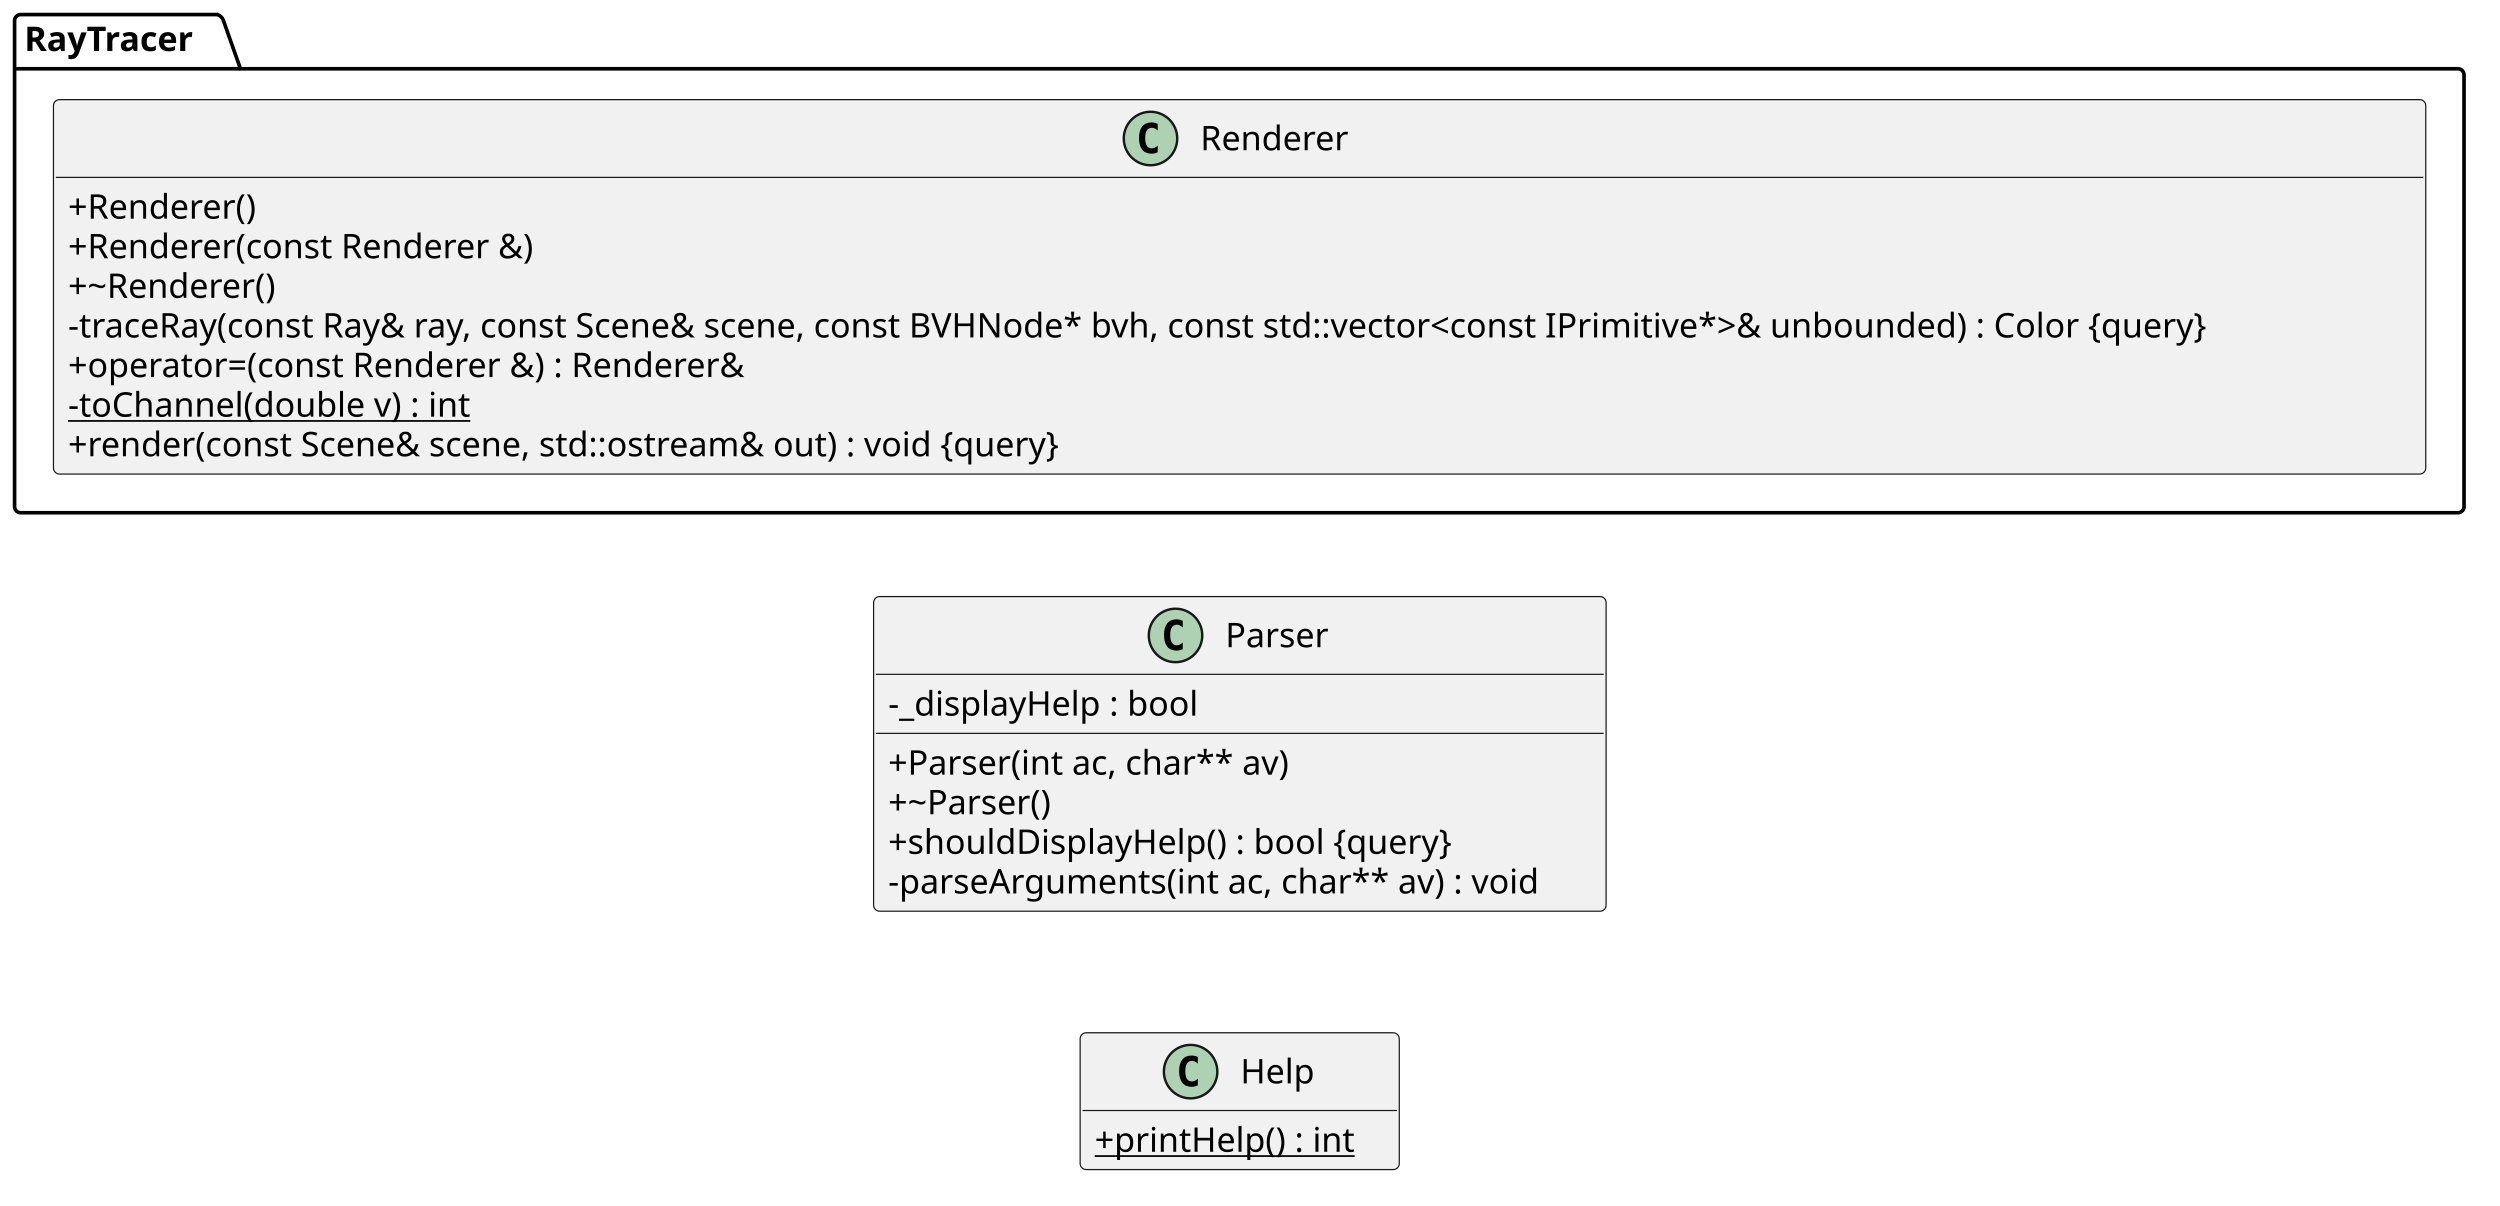
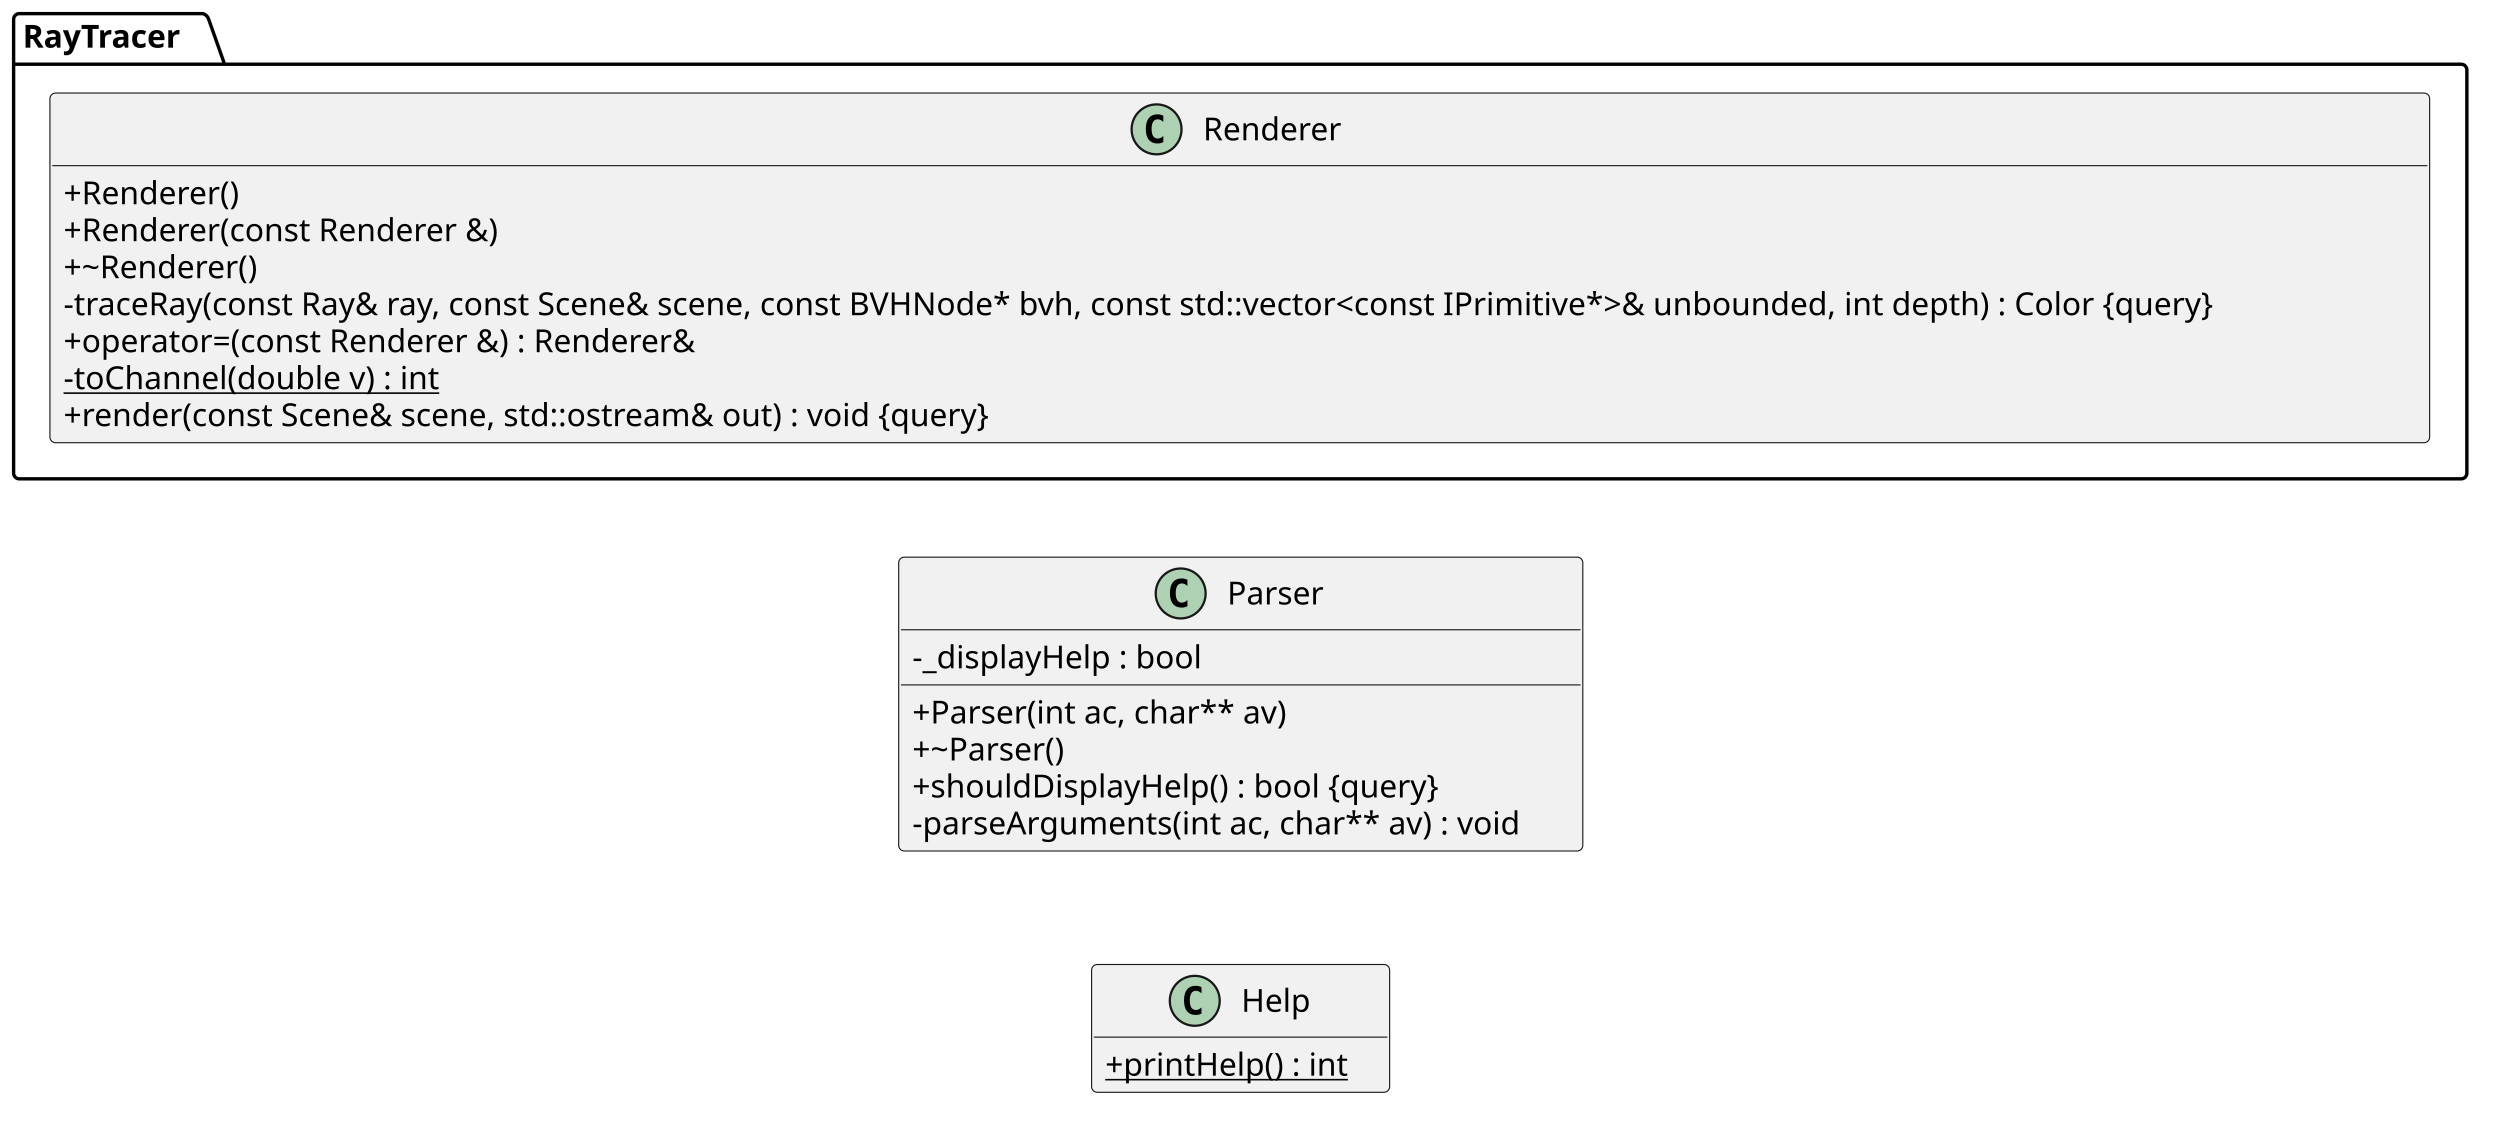
- <svg xmlns="http://www.w3.org/2000/svg" contentStyleType="text/css" data-diagram-type="CLASS" height="620px" preserveAspectRatio="none" style="width:1286px;height:620px;background:#FFFFFF;" version="1.1" viewBox="0 0 1286 620" width="1286.25px" zoomAndPan="magnify">
+ <svg xmlns="http://www.w3.org/2000/svg" contentStyleType="text/css" data-diagram-type="CLASS" height="620px" preserveAspectRatio="none" style="width:1377px;height:620px;background:#FFFFFF;" version="1.1" viewBox="0 0 1377 620" width="1377.5px" zoomAndPan="magnify">
  <defs />
  <g>
    <g class="cluster" data-qualified-name="RayTracer" data-source-line="29" id="ent0004">
-       <path d="M10.625,7.5 L111.816,7.5 A4.688,4.688 0 0 1 114.941,10.625 L123.691,35.371 L1264.375,35.371 A3.125,3.125 0 0 1 1267.5,38.496 L1267.5,260.625 A3.125,3.125 0 0 1 1264.375,263.75 L10.625,263.75 A3.125,3.125 0 0 1 7.5,260.625 L7.5,10.625 A3.125,3.125 0 0 1 10.625,7.5" fill="none" style="stroke:#000000;stroke-width:1.875;" />
+       <path d="M10.625,7.5 L111.816,7.5 A4.688,4.688 0 0 1 114.941,10.625 L123.691,35.371 L1355.625,35.371 A3.125,3.125 0 0 1 1358.75,38.496 L1358.75,260.625 A3.125,3.125 0 0 1 1355.625,263.75 L10.625,263.75 A3.125,3.125 0 0 1 7.5,260.625 L7.5,10.625 A3.125,3.125 0 0 1 10.625,7.5" fill="none" style="stroke:#000000;stroke-width:1.875;" />
      <line style="stroke:#000000;stroke-width:1.875;" x1="7.5" x2="123.691" y1="35.371" y2="35.371" />
      <text fill="#000000" font-family="sans-serif" font-size="17.5" font-weight="700" lengthAdjust="spacing" textLength="99.941" x="12.5" y="26.244">RayTracer</text>
    </g>
    <g class="entity" data-qualified-name="RayTracer.Renderer" data-source-line="30" id="ent0005">
-       <rect fill="#F1F1F1" height="192.598" rx="3.125" ry="3.125" style="stroke:#181818;stroke-width:0.625;" width="1220.312" x="27.5" y="51.25" />
-       <ellipse cx="591.819" cy="71.25" fill="#ADD1B2" rx="13.75" ry="13.75" style="stroke:#181818;stroke-width:1.25;" />
-       <path d="M595.53,78.301 Q594.808,78.672 594.007,78.848 Q593.206,79.043 592.327,79.043 Q589.202,79.043 587.542,76.992 Q585.902,74.922 585.902,71.016 Q585.902,67.109 587.542,65.039 Q589.202,62.969 592.327,62.969 Q593.206,62.969 594.007,63.164 Q594.827,63.359 595.53,63.73 L595.53,67.129 Q594.749,66.406 594.007,66.074 Q593.265,65.723 592.484,65.723 Q590.804,65.723 589.944,67.07 Q589.085,68.398 589.085,71.016 Q589.085,73.633 589.944,74.981 Q590.804,76.309 592.484,76.309 Q593.265,76.309 594.007,75.977 Q594.749,75.625 595.53,74.902 L595.53,78.301 Z " fill="#000000" />
-       <text fill="#000000" font-family="sans-serif" font-size="17.5" lengthAdjust="spacing" textLength="81.049" x="617.444" y="77.308">Renderer</text>
-       <line style="stroke:#181818;stroke-width:0.625;" x1="28.75" x2="1246.562" y1="91.25" y2="91.25" />
+       <rect fill="#F1F1F1" height="192.598" rx="3.125" ry="3.125" style="stroke:#181818;stroke-width:0.625;" width="1310.752" x="27.5" y="51.25" />
+       <ellipse cx="637.039" cy="71.25" fill="#ADD1B2" rx="13.75" ry="13.75" style="stroke:#181818;stroke-width:1.25;" />
+       <path d="M640.75,78.301 Q640.028,78.672 639.227,78.848 Q638.426,79.043 637.547,79.043 Q634.422,79.043 632.762,76.992 Q631.121,74.922 631.121,71.016 Q631.121,67.109 632.762,65.039 Q634.422,62.969 637.547,62.969 Q638.426,62.969 639.227,63.164 Q640.047,63.359 640.75,63.73 L640.75,67.129 Q639.969,66.406 639.227,66.074 Q638.485,65.723 637.703,65.723 Q636.024,65.723 635.164,67.07 Q634.305,68.398 634.305,71.016 Q634.305,73.633 635.164,74.981 Q636.024,76.309 637.703,76.309 Q638.485,76.309 639.227,75.977 Q639.969,75.625 640.75,74.902 L640.75,78.301 Z " fill="#000000" />
+       <text fill="#000000" font-family="sans-serif" font-size="17.5" lengthAdjust="spacing" textLength="81.049" x="662.664" y="77.308">Renderer</text>
+       <line style="stroke:#181818;stroke-width:0.625;" x1="28.75" x2="1337.002" y1="91.25" y2="91.25" />
      <text fill="#000000" font-family="sans-serif" font-size="17.5" lengthAdjust="spacing" textLength="109.367" x="35" y="112.494">+Renderer()</text>
      <text fill="#000000" font-family="sans-serif" font-size="17.5" lengthAdjust="spacing" textLength="262.585" x="35" y="132.865">+Renderer(const Renderer &amp;)</text>
      <text fill="#000000" font-family="sans-serif" font-size="17.5" lengthAdjust="spacing" textLength="124.029" x="35" y="153.236">+~Renderer()</text>
-       <text fill="#000000" font-family="sans-serif" font-size="17.5" lengthAdjust="spacing" textLength="1205.312" x="35" y="173.607">-traceRay(const Ray&amp; ray, const Scene&amp; scene, const BVHNode* bvh, const std::vector&lt;const IPrimitive*&gt;&amp; unbounded) : Color {query}</text>
+       <text fill="#000000" font-family="sans-serif" font-size="17.5" lengthAdjust="spacing" textLength="1295.752" x="35" y="173.607">-traceRay(const Ray&amp; ray, const Scene&amp; scene, const BVHNode* bvh, const std::vector&lt;const IPrimitive*&gt;&amp; unbounded, int depth) : Color {query}</text>
      <text fill="#000000" font-family="sans-serif" font-size="17.5" lengthAdjust="spacing" textLength="383.18" x="35" y="193.978">+operator=(const Renderer &amp;) : Renderer&amp;</text>
      <text fill="#000000" font-family="sans-serif" font-size="17.5" lengthAdjust="spacing" text-decoration="underline" textLength="224.783" x="35" y="214.349">-toChannel(double v) : int</text>
      <text fill="#000000" font-family="sans-serif" font-size="17.5" lengthAdjust="spacing" textLength="566.024" x="35" y="234.72">+render(const Scene&amp; scene, std::ostream&amp; out) : void {query}</text>
    </g>
    <g class="entity" data-qualified-name="Help" data-source-line="15" id="ent0002">
-       <rect fill="#F1F1F1" height="70.371" rx="3.125" ry="3.125" style="stroke:#181818;stroke-width:0.625;" width="164.169" x="555.625" y="531.25" />
-       <ellipse cx="612.449" cy="551.25" fill="#ADD1B2" rx="13.75" ry="13.75" style="stroke:#181818;stroke-width:1.25;" />
-       <path d="M616.16,558.301 Q615.437,558.672 614.636,558.848 Q613.835,559.043 612.957,559.043 Q609.832,559.043 608.171,556.992 Q606.531,554.922 606.531,551.016 Q606.531,547.109 608.171,545.039 Q609.832,542.969 612.957,542.969 Q613.835,542.969 614.636,543.164 Q615.457,543.359 616.16,543.731 L616.16,547.129 Q615.378,546.406 614.636,546.074 Q613.894,545.723 613.113,545.723 Q611.433,545.723 610.574,547.07 Q609.714,548.398 609.714,551.016 Q609.714,553.633 610.574,554.981 Q611.433,556.309 613.113,556.309 Q613.894,556.309 614.636,555.977 Q615.378,555.625 616.16,554.902 L616.16,558.301 Z " fill="#000000" />
-       <text fill="#000000" font-family="sans-serif" font-size="17.5" lengthAdjust="spacing" textLength="39.896" x="638.074" y="557.308">Help</text>
-       <line style="stroke:#181818;stroke-width:0.625;" x1="556.875" x2="718.544" y1="571.25" y2="571.25" />
-       <text fill="#000000" font-family="sans-serif" font-size="17.5" lengthAdjust="spacing" text-decoration="underline" textLength="149.169" x="563.125" y="592.494">+printHelp() : int</text>
+       <rect fill="#F1F1F1" height="70.371" rx="3.125" ry="3.125" style="stroke:#181818;stroke-width:0.625;" width="164.169" x="601.25" y="531.25" />
+       <ellipse cx="658.074" cy="551.25" fill="#ADD1B2" rx="13.75" ry="13.75" style="stroke:#181818;stroke-width:1.25;" />
+       <path d="M661.785,558.301 Q661.062,558.672 660.261,558.848 Q659.46,559.043 658.582,559.043 Q655.457,559.043 653.796,556.992 Q652.156,554.922 652.156,551.016 Q652.156,547.109 653.796,545.039 Q655.457,542.969 658.582,542.969 Q659.46,542.969 660.261,543.164 Q661.082,543.359 661.785,543.731 L661.785,547.129 Q661.003,546.406 660.261,546.074 Q659.519,545.723 658.738,545.723 Q657.058,545.723 656.199,547.07 Q655.339,548.398 655.339,551.016 Q655.339,553.633 656.199,554.981 Q657.058,556.309 658.738,556.309 Q659.519,556.309 660.261,555.977 Q661.003,555.625 661.785,554.902 L661.785,558.301 Z " fill="#000000" />
+       <text fill="#000000" font-family="sans-serif" font-size="17.5" lengthAdjust="spacing" textLength="39.896" x="683.699" y="557.308">Help</text>
+       <line style="stroke:#181818;stroke-width:0.625;" x1="602.5" x2="764.169" y1="571.25" y2="571.25" />
+       <text fill="#000000" font-family="sans-serif" font-size="17.5" lengthAdjust="spacing" text-decoration="underline" textLength="149.169" x="608.75" y="592.494">+printHelp() : int</text>
    </g>
    <g class="entity" data-qualified-name="Parser" data-source-line="20" id="ent0003">
-       <rect fill="#F1F1F1" height="161.856" rx="3.125" ry="3.125" style="stroke:#181818;stroke-width:0.625;" width="376.809" x="449.375" y="306.875" />
-       <ellipse cx="604.692" cy="326.875" fill="#ADD1B2" rx="13.75" ry="13.75" style="stroke:#181818;stroke-width:1.25;" />
-       <path d="M608.403,333.926 Q607.68,334.297 606.879,334.473 Q606.078,334.668 605.2,334.668 Q602.075,334.668 600.414,332.617 Q598.774,330.547 598.774,326.641 Q598.774,322.734 600.414,320.664 Q602.075,318.594 605.2,318.594 Q606.078,318.594 606.879,318.789 Q607.7,318.984 608.403,319.356 L608.403,322.754 Q607.621,322.031 606.879,321.699 Q606.137,321.348 605.356,321.348 Q603.676,321.348 602.817,322.695 Q601.957,324.023 601.957,326.641 Q601.957,329.258 602.817,330.606 Q603.676,331.934 605.356,331.934 Q606.137,331.934 606.879,331.602 Q607.621,331.25 608.403,330.527 L608.403,333.926 Z " fill="#000000" />
-       <text fill="#000000" font-family="sans-serif" font-size="17.5" lengthAdjust="spacing" textLength="55.55" x="630.317" y="332.933">Parser</text>
-       <line style="stroke:#181818;stroke-width:0.625;" x1="450.625" x2="824.934" y1="346.875" y2="346.875" />
-       <text fill="#000000" font-family="sans-serif" font-size="17.5" lengthAdjust="spacing" textLength="171.505" x="456.875" y="368.119">-_displayHelp : bool</text>
-       <line style="stroke:#181818;stroke-width:0.625;" x1="450.625" x2="824.934" y1="377.246" y2="377.246" />
-       <text fill="#000000" font-family="sans-serif" font-size="17.5" lengthAdjust="spacing" textLength="226.492" x="456.875" y="398.49">+Parser(int ac, char** av)</text>
-       <text fill="#000000" font-family="sans-serif" font-size="17.5" lengthAdjust="spacing" textLength="98.531" x="456.875" y="418.861">+~Parser()</text>
-       <text fill="#000000" font-family="sans-serif" font-size="17.5" lengthAdjust="spacing" textLength="323.451" x="456.875" y="439.232">+shouldDisplayHelp() : bool {query}</text>
-       <text fill="#000000" font-family="sans-serif" font-size="17.5" lengthAdjust="spacing" textLength="361.809" x="456.875" y="459.603">-parseArguments(int ac, char** av) : void</text>
+       <rect fill="#F1F1F1" height="161.856" rx="3.125" ry="3.125" style="stroke:#181818;stroke-width:0.625;" width="376.809" x="495" y="306.875" />
+       <ellipse cx="650.317" cy="326.875" fill="#ADD1B2" rx="13.75" ry="13.75" style="stroke:#181818;stroke-width:1.25;" />
+       <path d="M654.028,333.926 Q653.305,334.297 652.504,334.473 Q651.703,334.668 650.825,334.668 Q647.7,334.668 646.039,332.617 Q644.399,330.547 644.399,326.641 Q644.399,322.734 646.039,320.664 Q647.7,318.594 650.825,318.594 Q651.703,318.594 652.504,318.789 Q653.325,318.984 654.028,319.356 L654.028,322.754 Q653.246,322.031 652.504,321.699 Q651.762,321.348 650.981,321.348 Q649.301,321.348 648.442,322.695 Q647.582,324.023 647.582,326.641 Q647.582,329.258 648.442,330.606 Q649.301,331.934 650.981,331.934 Q651.762,331.934 652.504,331.602 Q653.246,331.25 654.028,330.527 L654.028,333.926 Z " fill="#000000" />
+       <text fill="#000000" font-family="sans-serif" font-size="17.5" lengthAdjust="spacing" textLength="55.55" x="675.942" y="332.933">Parser</text>
+       <line style="stroke:#181818;stroke-width:0.625;" x1="496.25" x2="870.559" y1="346.875" y2="346.875" />
+       <text fill="#000000" font-family="sans-serif" font-size="17.5" lengthAdjust="spacing" textLength="171.505" x="502.5" y="368.119">-_displayHelp : bool</text>
+       <line style="stroke:#181818;stroke-width:0.625;" x1="496.25" x2="870.559" y1="377.246" y2="377.246" />
+       <text fill="#000000" font-family="sans-serif" font-size="17.5" lengthAdjust="spacing" textLength="226.492" x="502.5" y="398.49">+Parser(int ac, char** av)</text>
+       <text fill="#000000" font-family="sans-serif" font-size="17.5" lengthAdjust="spacing" textLength="98.531" x="502.5" y="418.861">+~Parser()</text>
+       <text fill="#000000" font-family="sans-serif" font-size="17.5" lengthAdjust="spacing" textLength="323.451" x="502.5" y="439.232">+shouldDisplayHelp() : bool {query}</text>
+       <text fill="#000000" font-family="sans-serif" font-size="17.5" lengthAdjust="spacing" textLength="361.809" x="502.5" y="459.603">-parseArguments(int ac, char** av) : void</text>
    </g>
  </g>
</svg>
